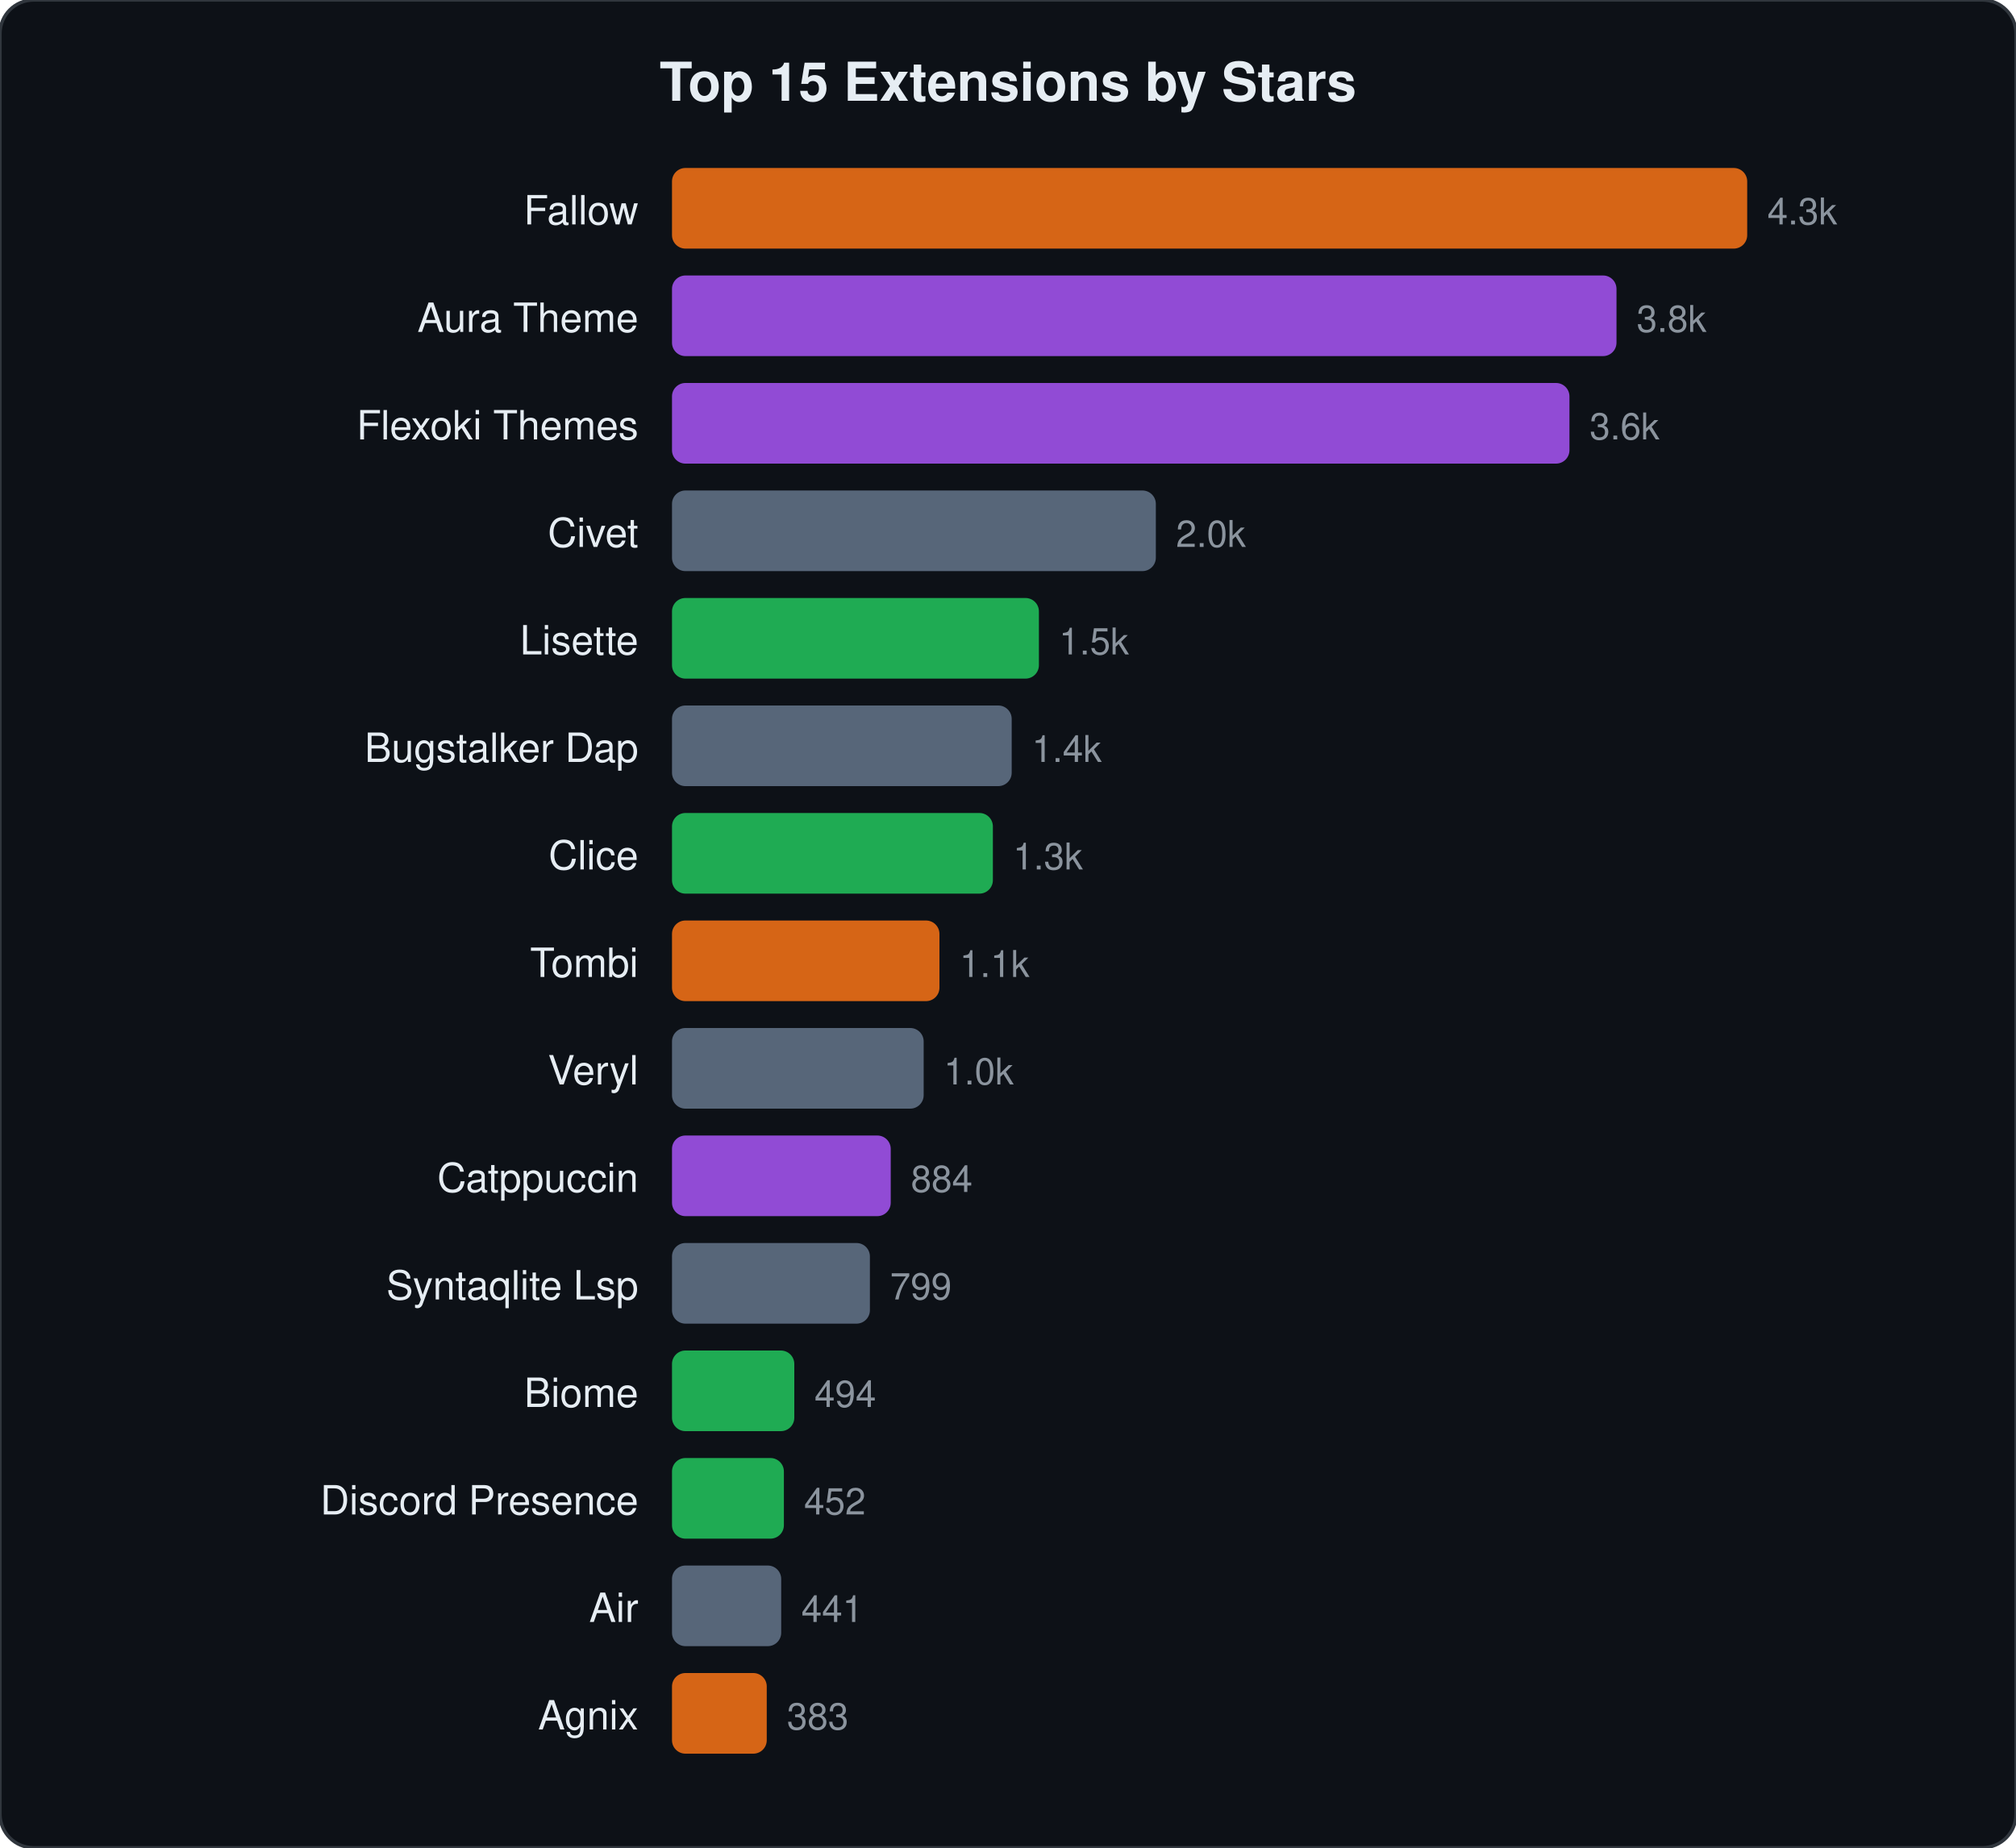
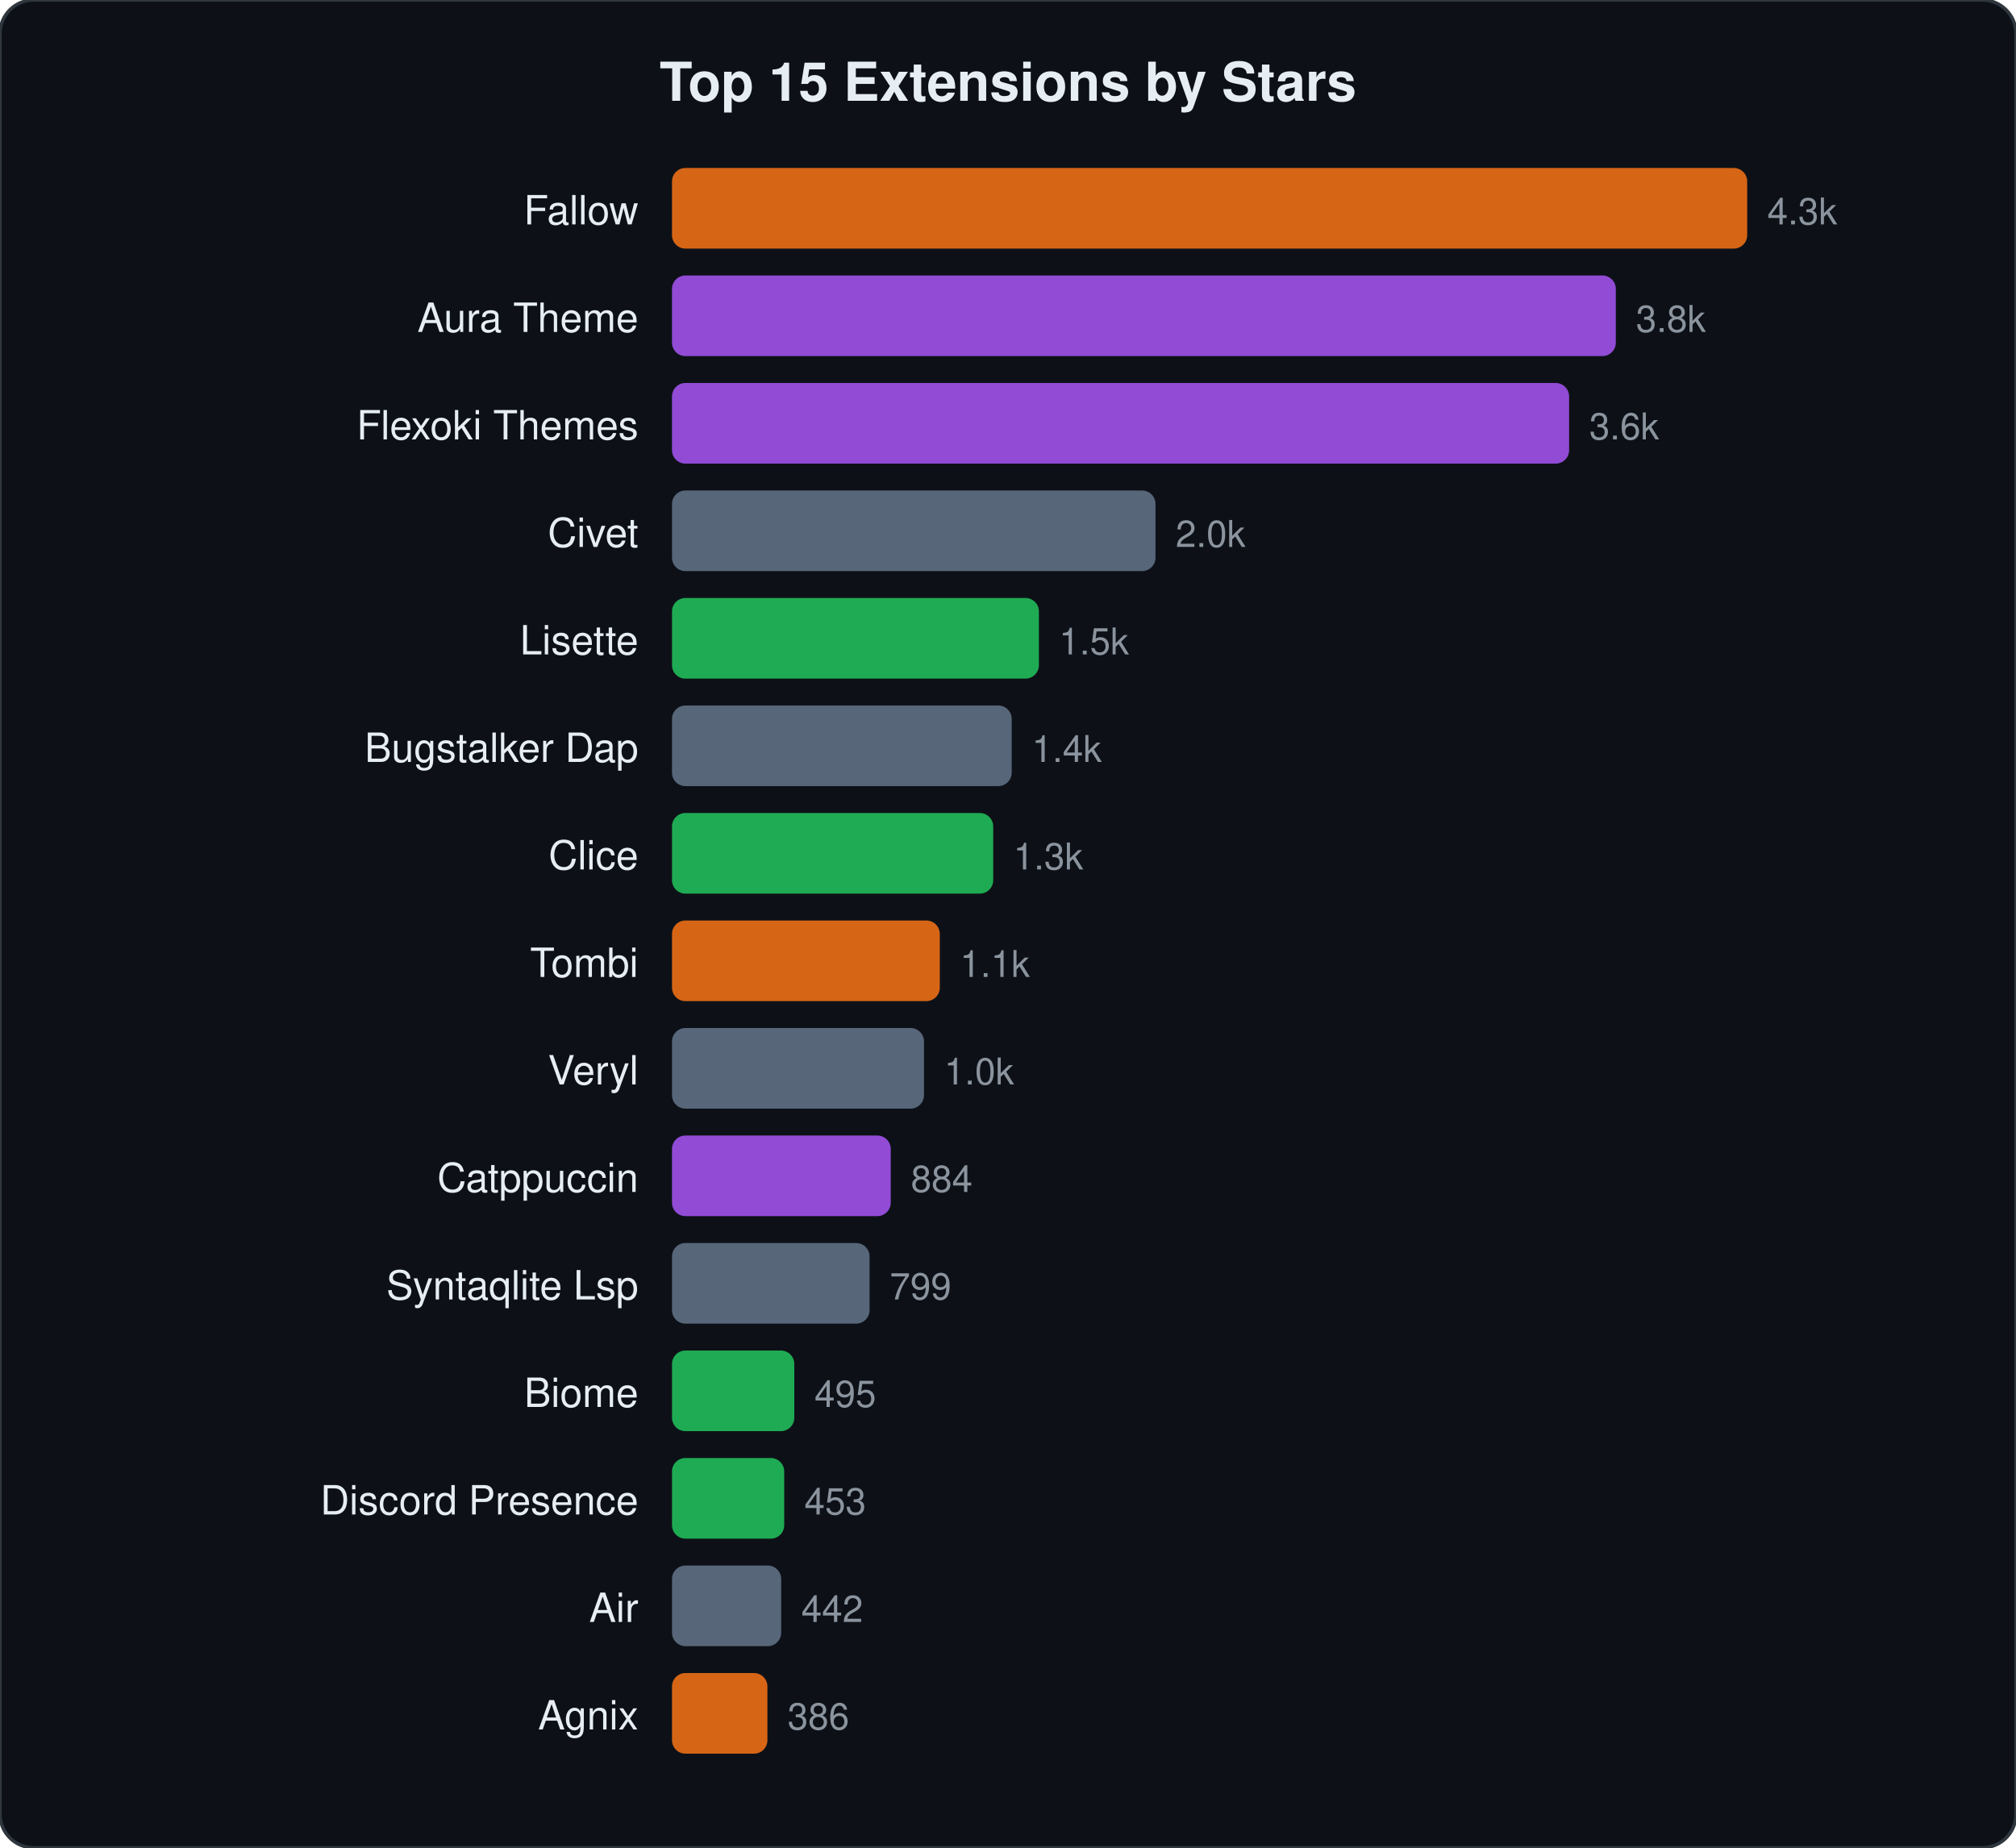
<svg xmlns="http://www.w3.org/2000/svg" viewBox="0 0 600 550" width="600" height="550">
  <style>text{font-family:-apple-system,BlinkMacSystemFont,"Segoe UI",Helvetica,Arial,sans-serif;fill:#e6edf3}.name{font-size:12px}.stars{font-size:11px;fill:#8b949e}.title{font-size:16px;font-weight:600}</style>
  <rect width="600" height="550" rx="10" fill="#0d1117" stroke="#30363d" stroke-width="1" />
  <text x="300" y="30" text-anchor="middle" class="title">Top 15 Extensions by Stars</text>
  <text x="190" y="66.8" text-anchor="end" class="name">Fallow</text>
  <rect x="200" y="50.0" width="320.0" height="24" rx="4" fill="#f97316" opacity="0.85" />
  <text x="526.0" y="66.8" class="stars">4.3k</text>
  <text x="190" y="98.8" text-anchor="end" class="name">Aura Theme</text>
-   <rect x="200" y="82.0" width="281.1" height="24" rx="4" fill="#a855f7" opacity="0.85" />
-   <text x="487.1" y="98.8" class="stars">3.8k</text>
+   <rect x="200" y="82.0" width="280.9" height="24" rx="4" fill="#a855f7" opacity="0.85" />
+   <text x="486.9" y="98.8" class="stars">3.8k</text>
  <text x="190" y="130.8" text-anchor="end" class="name">Flexoki Themes</text>
-   <rect x="200" y="114.0" width="267.1" height="24" rx="4" fill="#a855f7" opacity="0.85" />
-   <text x="473.1" y="130.8" class="stars">3.6k</text>
+   <rect x="200" y="114.0" width="267.0" height="24" rx="4" fill="#a855f7" opacity="0.85" />
+   <text x="473.0" y="130.8" class="stars">3.6k</text>
  <text x="190" y="162.8" text-anchor="end" class="name">Civet</text>
-   <rect x="200" y="146.0" width="144.0" height="24" rx="4" fill="#64748b" opacity="0.85" />
-   <text x="350.0" y="162.8" class="stars">2.0k</text>
+   <rect x="200" y="146.0" width="143.9" height="24" rx="4" fill="#64748b" opacity="0.85" />
+   <text x="349.9" y="162.8" class="stars">2.0k</text>
  <text x="190" y="194.8" text-anchor="end" class="name">Lisette</text>
  <rect x="200" y="178.0" width="109.2" height="24" rx="4" fill="#22c55e" opacity="0.85" />
  <text x="315.2" y="194.8" class="stars">1.5k</text>
  <text x="190" y="226.8" text-anchor="end" class="name">Bugstalker Dap</text>
  <rect x="200" y="210.0" width="101.1" height="24" rx="4" fill="#64748b" opacity="0.85" />
  <text x="307.1" y="226.8" class="stars">1.4k</text>
  <text x="190" y="258.8" text-anchor="end" class="name">Clice</text>
-   <rect x="200" y="242.0" width="95.5" height="24" rx="4" fill="#22c55e" opacity="0.85" />
-   <text x="301.5" y="258.8" class="stars">1.3k</text>
+   <rect x="200" y="242.0" width="95.6" height="24" rx="4" fill="#22c55e" opacity="0.85" />
+   <text x="301.6" y="258.8" class="stars">1.3k</text>
  <text x="190" y="290.8" text-anchor="end" class="name">Tombi</text>
-   <rect x="200" y="274.0" width="79.6" height="24" rx="4" fill="#f97316" opacity="0.85" />
-   <text x="285.6" y="290.8" class="stars">1.1k</text>
+   <rect x="200" y="274.0" width="79.7" height="24" rx="4" fill="#f97316" opacity="0.85" />
+   <text x="285.7" y="290.8" class="stars">1.1k</text>
  <text x="190" y="322.8" text-anchor="end" class="name">Veryl</text>
-   <rect x="200" y="306.0" width="74.9" height="24" rx="4" fill="#64748b" opacity="0.85" />
-   <text x="280.9" y="322.8" class="stars">1.0k</text>
+   <rect x="200" y="306.0" width="75.0" height="24" rx="4" fill="#64748b" opacity="0.85" />
+   <text x="281.0" y="322.8" class="stars">1.0k</text>
  <text x="190" y="354.8" text-anchor="end" class="name">Catppuccin</text>
  <rect x="200" y="338.0" width="65.1" height="24" rx="4" fill="#a855f7" opacity="0.85" />
  <text x="271.1" y="354.8" class="stars">884</text>
  <text x="190" y="386.8" text-anchor="end" class="name">Syntaqlite Lsp</text>
-   <rect x="200" y="370.0" width="58.9" height="24" rx="4" fill="#64748b" opacity="0.85" />
-   <text x="264.9" y="386.8" class="stars">799</text>
+   <rect x="200" y="370.0" width="58.8" height="24" rx="4" fill="#64748b" opacity="0.85" />
+   <text x="264.8" y="386.8" class="stars">799</text>
  <text x="190" y="418.8" text-anchor="end" class="name">Biome</text>
  <rect x="200" y="402.0" width="36.4" height="24" rx="4" fill="#22c55e" opacity="0.85" />
-   <text x="242.4" y="418.8" class="stars">494</text>
+   <text x="242.4" y="418.8" class="stars">495</text>
  <text x="190" y="450.8" text-anchor="end" class="name">Discord Presence</text>
-   <rect x="200" y="434.0" width="33.3" height="24" rx="4" fill="#22c55e" opacity="0.85" />
-   <text x="239.3" y="450.8" class="stars">452</text>
+   <rect x="200" y="434.0" width="33.4" height="24" rx="4" fill="#22c55e" opacity="0.85" />
+   <text x="239.4" y="450.8" class="stars">453</text>
  <text x="190" y="482.8" text-anchor="end" class="name">Air</text>
  <rect x="200" y="466.0" width="32.5" height="24" rx="4" fill="#64748b" opacity="0.85" />
-   <text x="238.5" y="482.8" class="stars">441</text>
+   <text x="238.5" y="482.8" class="stars">442</text>
  <text x="190" y="514.8" text-anchor="end" class="name">Agnix</text>
-   <rect x="200" y="498.0" width="28.2" height="24" rx="4" fill="#f97316" opacity="0.85" />
-   <text x="234.2" y="514.8" class="stars">383</text>
+   <rect x="200" y="498.0" width="28.4" height="24" rx="4" fill="#f97316" opacity="0.85" />
+   <text x="234.4" y="514.8" class="stars">386</text>
</svg>
